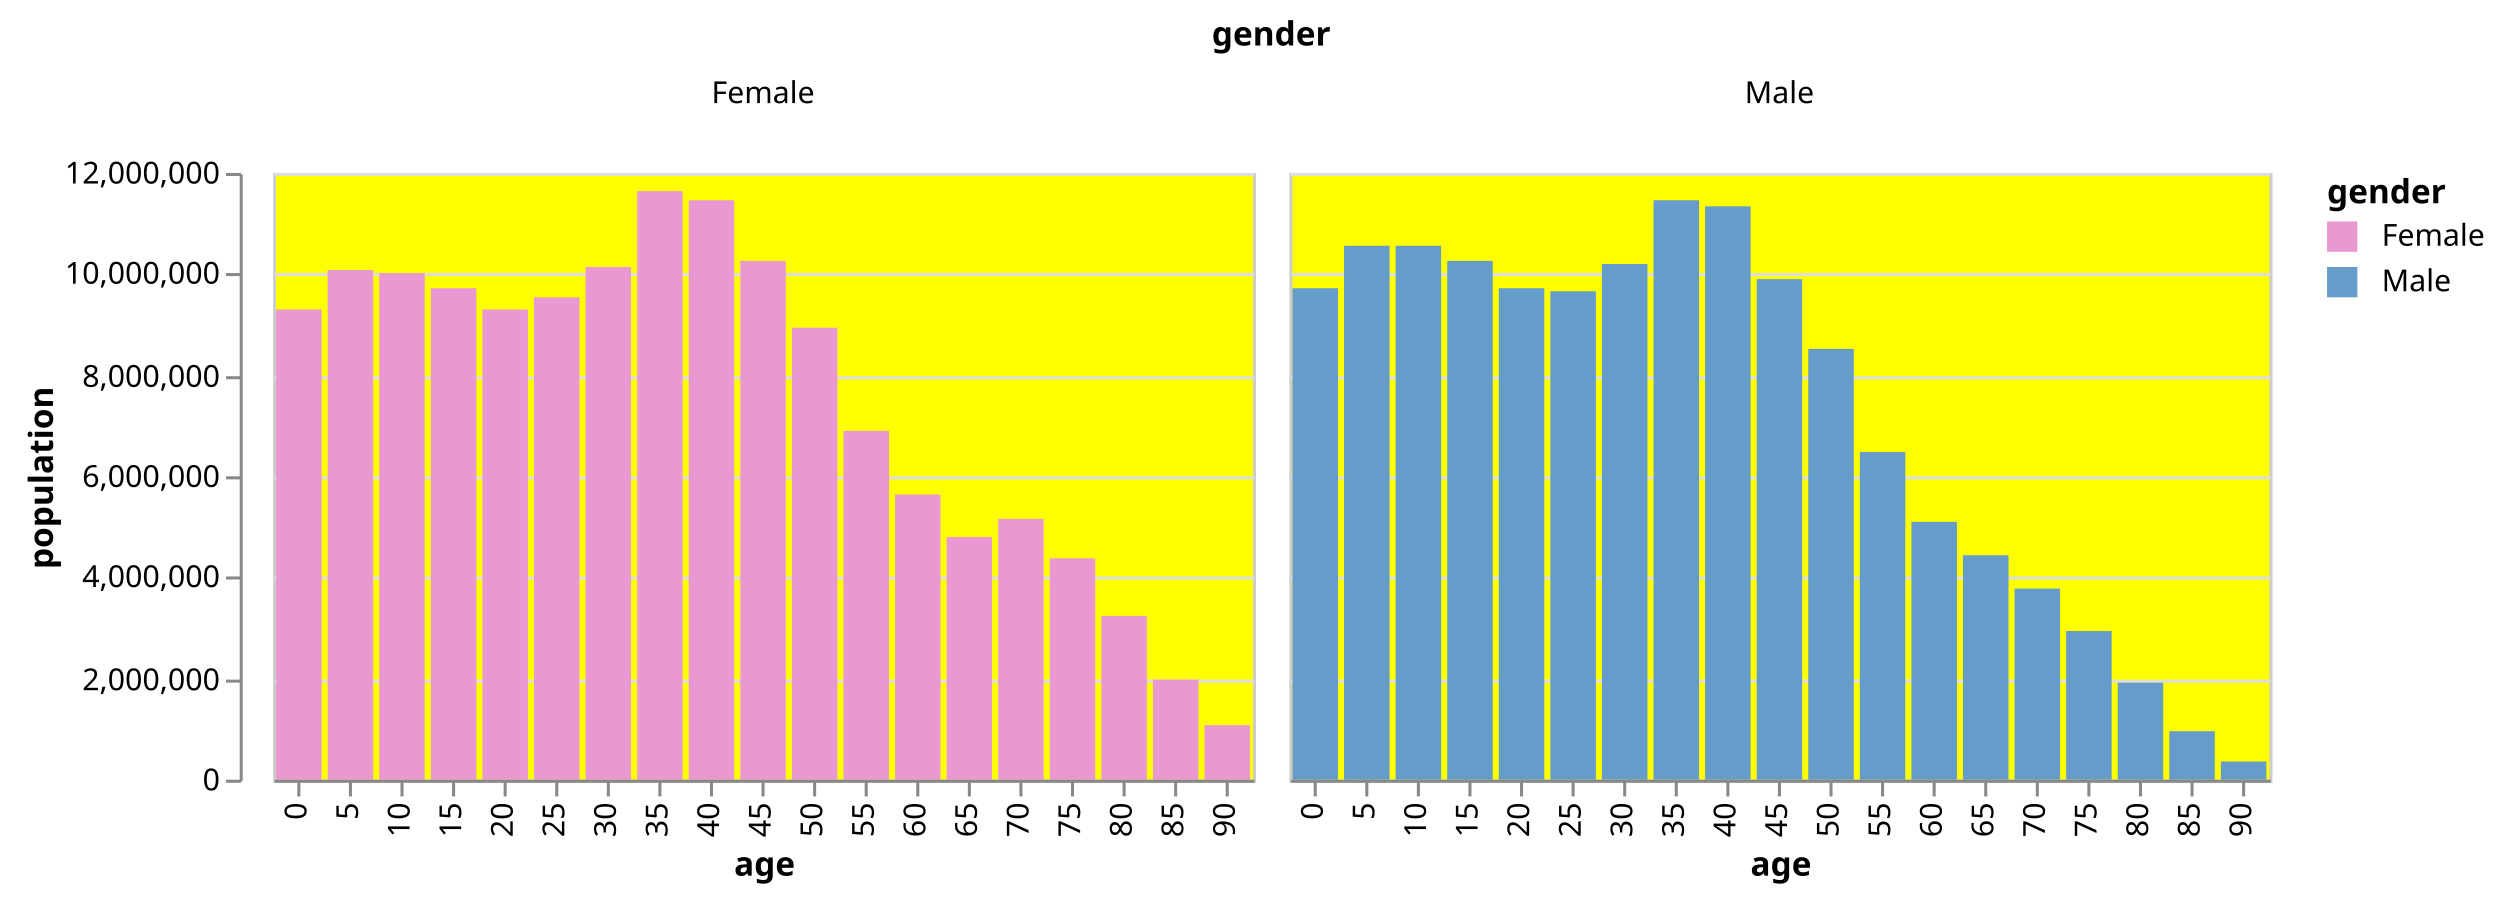
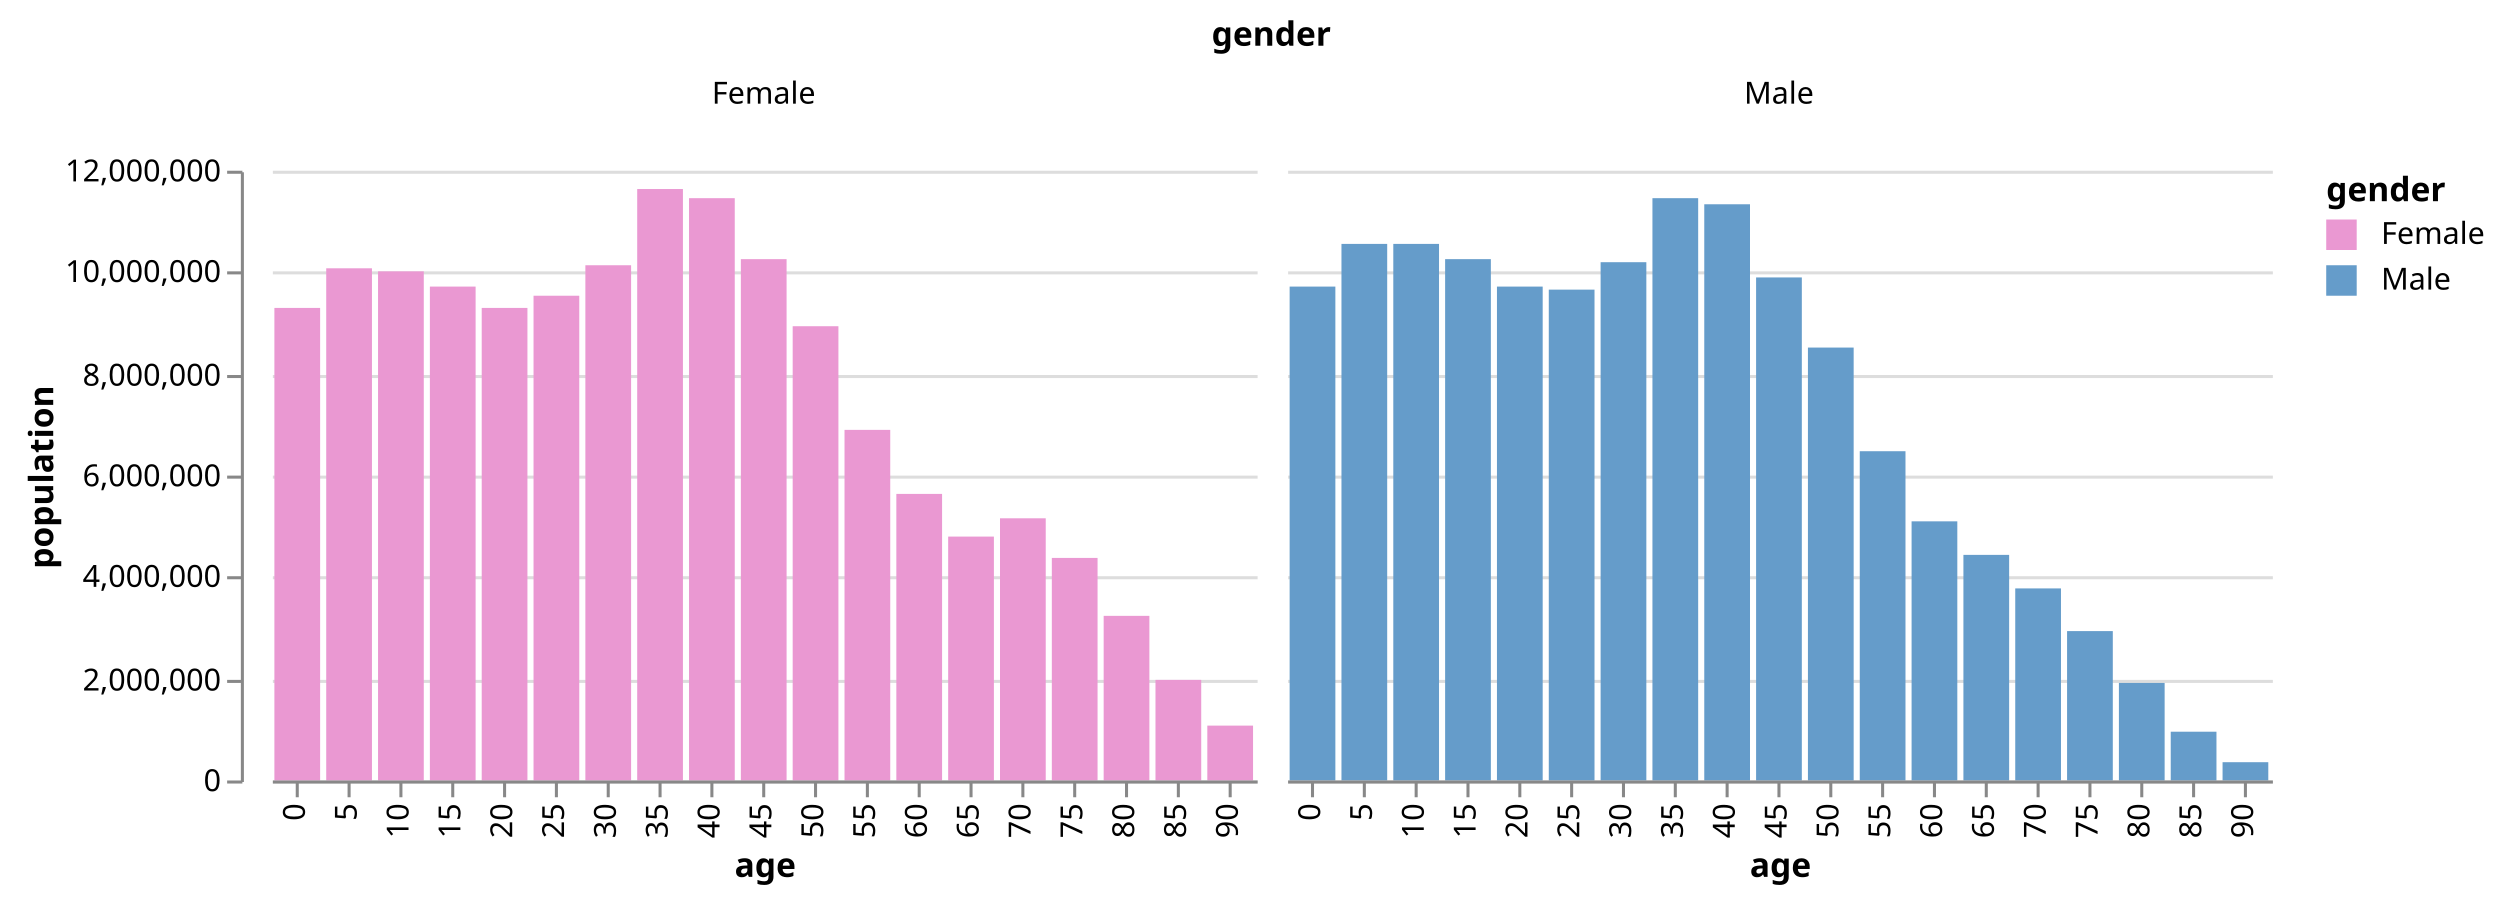
- <svg xmlns="http://www.w3.org/2000/svg" class="marks" width="824" height="298" viewBox="0 0 824 298" version="1.1">
-   <g transform="translate(90,57)">
+ <svg xmlns="http://www.w3.org/2000/svg" class="marks" width="820" height="296" viewBox="0 0 820 296" version="1.1">
+   <g transform="translate(89,56)">
    <g class="mark-group role-frame root">
      <g transform="translate(0,0)">
        <path class="background" d="M0,0h0v0h0Z" style="fill: none;" />
        <g>
          <g class="mark-group role-column-title column_title">
-             <g transform="translate(329,-42)">
+             <g transform="translate(328,-41)">
              <path class="background" d="M0,0h0v0h0Z" style="fill: none;" />
              <g>
                <g class="mark-text role-column-title-text">
                  <text text-anchor="middle" transform="translate(0,0)" style="font: bold 11px sans-serif; fill: black;">gender</text>
                </g>
              </g>
            </g>
          </g>
          <g class="mark-group role-row-header row_header">
-             <g transform="translate(-11,0)">
+             <g transform="translate(-10,0)">
              <path class="background" d="M0,0h0v200h0Z" style="fill: none;" />
              <g>
                <g class="mark-group role-axis">
                  <g transform="translate(0.5,0.5)">
                    <path class="background" d="M0,0h0v0h0Z" style="pointer-events: none; fill: none;" />
                    <g>
                      <g class="mark-rule role-axis-tick" style="pointer-events: none;">
                        <line transform="translate(0,200)" x2="-5" y2="0" style="fill: none; stroke: #888; stroke-width: 1; opacity: 1;" />
                        <line transform="translate(0,167)" x2="-5" y2="0" style="fill: none; stroke: #888; stroke-width: 1; opacity: 1;" />
                        <line transform="translate(0,133)" x2="-5" y2="0" style="fill: none; stroke: #888; stroke-width: 1; opacity: 1;" />
                        <line transform="translate(0,100)" x2="-5" y2="0" style="fill: none; stroke: #888; stroke-width: 1; opacity: 1;" />
                        <line transform="translate(0,67)" x2="-5" y2="0" style="fill: none; stroke: #888; stroke-width: 1; opacity: 1;" />
                        <line transform="translate(0,33)" x2="-5" y2="0" style="fill: none; stroke: #888; stroke-width: 1; opacity: 1;" />
                        <line transform="translate(0,0)" x2="-5" y2="0" style="fill: none; stroke: #888; stroke-width: 1; opacity: 1;" />
                      </g>
                      <g class="mark-text role-axis-label" style="pointer-events: none;">
                        <text text-anchor="end" transform="translate(-7,203)" style="font: 10px sans-serif; fill: #000; opacity: 1;">0</text>
                        <text text-anchor="end" transform="translate(-7,170)" style="font: 10px sans-serif; fill: #000; opacity: 1;">2,000,000</text>
                        <text text-anchor="end" transform="translate(-7,136)" style="font: 10px sans-serif; fill: #000; opacity: 1;">4,000,000</text>
                        <text text-anchor="end" transform="translate(-7,103)" style="font: 10px sans-serif; fill: #000; opacity: 1;">6,000,000</text>
                        <text text-anchor="end" transform="translate(-7,70)" style="font: 10px sans-serif; fill: #000; opacity: 1;">8,000,000</text>
                        <text text-anchor="end" transform="translate(-7,36)" style="font: 10px sans-serif; fill: #000; opacity: 1;">10,000,000</text>
                        <text text-anchor="end" transform="translate(-7,3)" style="font: 10px sans-serif; fill: #000; opacity: 1;">12,000,000</text>
                      </g>
                      <g class="mark-rule role-axis-domain" style="pointer-events: none;">
                        <line transform="translate(0,200)" x2="0" y2="-200" style="fill: none; stroke: #888; stroke-width: 1; opacity: 1;" />
                      </g>
                      <g class="mark-text role-axis-title" style="pointer-events: none;">
                        <text text-anchor="middle" transform="translate(-60.04883,100) rotate(-90) translate(0,-2)" style="font: bold 11px sans-serif; fill: #000; opacity: 1;">population</text>
                      </g>
                    </g>
                  </g>
                </g>
              </g>
            </g>
          </g>
          <g class="mark-group role-column-header column_header">
-             <g transform="translate(0,-11)">
+             <g transform="translate(0,-10)">
              <path class="background" d="M0,0h323v0h-323Z" style="fill: none;" />
              <g>
                <g class="mark-text role-title" style="pointer-events: none;">
                  <text text-anchor="middle" transform="translate(161.5,-12)" style="font: normal 10px sans-serif; fill: #000; opacity: 1;">Female</text>
                </g>
              </g>
            </g>
-             <g transform="translate(335,-11)">
+             <g transform="translate(333,-10)">
              <path class="background" d="M0,0h323v0h-323Z" style="fill: none;" />
              <g>
                <g class="mark-text role-title" style="pointer-events: none;">
                  <text text-anchor="middle" transform="translate(161.5,-12)" style="font: normal 10px sans-serif; fill: #000; opacity: 1;">Male</text>
                </g>
              </g>
            </g>
          </g>
          <g class="mark-group role-scope cell">
            <g transform="translate(0,0)">
-               <path class="background" d="M0.5,0.5h323v200h-323Z" style="fill: yellow; stroke: #ccc;" />
+               <path class="background" d="M0,0h323v200h-323Z" style="fill: none;" />
              <g>
                <g class="mark-group role-axis">
                  <g transform="translate(0.5,0.5)">
                    <path class="background" d="M0,0h0v0h0Z" style="pointer-events: none; fill: none;" />
                    <g>
                      <g class="mark-rule role-axis-grid" style="pointer-events: none;">
                        <line transform="translate(0,200)" x2="323" y2="0" style="fill: none; stroke: #ddd; stroke-width: 1; stroke-dasharray: ; opacity: 1;" />
                        <line transform="translate(0,167)" x2="323" y2="0" style="fill: none; stroke: #ddd; stroke-width: 1; stroke-dasharray: ; opacity: 1;" />
                        <line transform="translate(0,133)" x2="323" y2="0" style="fill: none; stroke: #ddd; stroke-width: 1; stroke-dasharray: ; opacity: 1;" />
                        <line transform="translate(0,100)" x2="323" y2="0" style="fill: none; stroke: #ddd; stroke-width: 1; stroke-dasharray: ; opacity: 1;" />
                        <line transform="translate(0,67)" x2="323" y2="0" style="fill: none; stroke: #ddd; stroke-width: 1; stroke-dasharray: ; opacity: 1;" />
                        <line transform="translate(0,33)" x2="323" y2="0" style="fill: none; stroke: #ddd; stroke-width: 1; stroke-dasharray: ; opacity: 1;" />
                        <line transform="translate(0,0)" x2="323" y2="0" style="fill: none; stroke: #ddd; stroke-width: 1; stroke-dasharray: ; opacity: 1;" />
                      </g>
                    </g>
                  </g>
                </g>
                <g class="mark-rect role-bar child_marks">
                  <path d="M1,45h15v155h-15Z" style="fill: #EA98D2;" />
                  <path d="M18,32h15v168h-15Z" style="fill: #EA98D2;" />
                  <path d="M35,33h15v167h-15Z" style="fill: #EA98D2;" />
                  <path d="M52,38h15v162h-15Z" style="fill: #EA98D2;" />
                  <path d="M69,45h15v155h-15Z" style="fill: #EA98D2;" />
                  <path d="M86,41h15v159h-15Z" style="fill: #EA98D2;" />
                  <path d="M103,31h15v169h-15Z" style="fill: #EA98D2;" />
                  <path d="M120,6h15v194h-15Z" style="fill: #EA98D2;" />
                  <path d="M137,9h15v191h-15Z" style="fill: #EA98D2;" />
                  <path d="M154,29h15v171h-15Z" style="fill: #EA98D2;" />
                  <path d="M171,51h15v149h-15Z" style="fill: #EA98D2;" />
                  <path d="M188,85h15v115h-15Z" style="fill: #EA98D2;" />
                  <path d="M205,106h15v94h-15Z" style="fill: #EA98D2;" />
                  <path d="M222,120h15v80h-15Z" style="fill: #EA98D2;" />
                  <path d="M239,114h15v86h-15Z" style="fill: #EA98D2;" />
                  <path d="M256,127h15v73h-15Z" style="fill: #EA98D2;" />
                  <path d="M273,146h15v54h-15Z" style="fill: #EA98D2;" />
                  <path d="M290,167h15v33h-15Z" style="fill: #EA98D2;" />
                  <path d="M307,182h15v18h-15Z" style="fill: #EA98D2;" />
                </g>
                <g class="mark-group role-axis">
                  <g transform="translate(0.5,200.5)">
                    <path class="background" d="M0,0h0v0h0Z" style="pointer-events: none; fill: none;" />
                    <g>
                      <g class="mark-rule role-axis-tick" style="pointer-events: none;">
                        <line transform="translate(8,0)" x2="0" y2="5" style="fill: none; stroke: #888; stroke-width: 1; opacity: 1;" />
                        <line transform="translate(25,0)" x2="0" y2="5" style="fill: none; stroke: #888; stroke-width: 1; opacity: 1;" />
                        <line transform="translate(42,0)" x2="0" y2="5" style="fill: none; stroke: #888; stroke-width: 1; opacity: 1;" />
                        <line transform="translate(59,0)" x2="0" y2="5" style="fill: none; stroke: #888; stroke-width: 1; opacity: 1;" />
                        <line transform="translate(76,0)" x2="0" y2="5" style="fill: none; stroke: #888; stroke-width: 1; opacity: 1;" />
                        <line transform="translate(93,0)" x2="0" y2="5" style="fill: none; stroke: #888; stroke-width: 1; opacity: 1;" />
                        <line transform="translate(110,0)" x2="0" y2="5" style="fill: none; stroke: #888; stroke-width: 1; opacity: 1;" />
                        <line transform="translate(127,0)" x2="0" y2="5" style="fill: none; stroke: #888; stroke-width: 1; opacity: 1;" />
                        <line transform="translate(144,0)" x2="0" y2="5" style="fill: none; stroke: #888; stroke-width: 1; opacity: 1;" />
                        <line transform="translate(161,0)" x2="0" y2="5" style="fill: none; stroke: #888; stroke-width: 1; opacity: 1;" />
                        <line transform="translate(178,0)" x2="0" y2="5" style="fill: none; stroke: #888; stroke-width: 1; opacity: 1;" />
                        <line transform="translate(195,0)" x2="0" y2="5" style="fill: none; stroke: #888; stroke-width: 1; opacity: 1;" />
                        <line transform="translate(212,0)" x2="0" y2="5" style="fill: none; stroke: #888; stroke-width: 1; opacity: 1;" />
                        <line transform="translate(229,0)" x2="0" y2="5" style="fill: none; stroke: #888; stroke-width: 1; opacity: 1;" />
                        <line transform="translate(246,0)" x2="0" y2="5" style="fill: none; stroke: #888; stroke-width: 1; opacity: 1;" />
                        <line transform="translate(263,0)" x2="0" y2="5" style="fill: none; stroke: #888; stroke-width: 1; opacity: 1;" />
                        <line transform="translate(280,0)" x2="0" y2="5" style="fill: none; stroke: #888; stroke-width: 1; opacity: 1;" />
                        <line transform="translate(297,0)" x2="0" y2="5" style="fill: none; stroke: #888; stroke-width: 1; opacity: 1;" />
                        <line transform="translate(314,0)" x2="0" y2="5" style="fill: none; stroke: #888; stroke-width: 1; opacity: 1;" />
                      </g>
                      <g class="mark-text role-axis-label" style="pointer-events: none;">
                        <text text-anchor="end" transform="translate(7.5,7) rotate(270) translate(0,3)" style="font: 10px sans-serif; fill: #000; opacity: 1;">0</text>
                        <text text-anchor="end" transform="translate(24.5,7) rotate(270) translate(0,3)" style="font: 10px sans-serif; fill: #000; opacity: 1;">5</text>
                        <text text-anchor="end" transform="translate(41.5,7) rotate(270) translate(0,3)" style="font: 10px sans-serif; fill: #000; opacity: 1;">10</text>
                        <text text-anchor="end" transform="translate(58.5,7) rotate(270) translate(0,3)" style="font: 10px sans-serif; fill: #000; opacity: 1;">15</text>
                        <text text-anchor="end" transform="translate(75.5,7) rotate(270) translate(0,3)" style="font: 10px sans-serif; fill: #000; opacity: 1;">20</text>
                        <text text-anchor="end" transform="translate(92.5,7) rotate(270) translate(0,3)" style="font: 10px sans-serif; fill: #000; opacity: 1;">25</text>
                        <text text-anchor="end" transform="translate(109.5,7) rotate(270) translate(0,3)" style="font: 10px sans-serif; fill: #000; opacity: 1;">30</text>
                        <text text-anchor="end" transform="translate(126.5,7) rotate(270) translate(0,3)" style="font: 10px sans-serif; fill: #000; opacity: 1;">35</text>
                        <text text-anchor="end" transform="translate(143.5,7) rotate(270) translate(0,3)" style="font: 10px sans-serif; fill: #000; opacity: 1;">40</text>
                        <text text-anchor="end" transform="translate(160.5,7) rotate(270) translate(0,3)" style="font: 10px sans-serif; fill: #000; opacity: 1;">45</text>
                        <text text-anchor="end" transform="translate(177.5,7) rotate(270) translate(0,3)" style="font: 10px sans-serif; fill: #000; opacity: 1;">50</text>
                        <text text-anchor="end" transform="translate(194.5,7) rotate(270) translate(0,3)" style="font: 10px sans-serif; fill: #000; opacity: 1;">55</text>
                        <text text-anchor="end" transform="translate(211.5,7) rotate(270) translate(0,3)" style="font: 10px sans-serif; fill: #000; opacity: 1;">60</text>
                        <text text-anchor="end" transform="translate(228.5,7) rotate(270) translate(0,3)" style="font: 10px sans-serif; fill: #000; opacity: 1;">65</text>
                        <text text-anchor="end" transform="translate(245.5,7) rotate(270) translate(0,3)" style="font: 10px sans-serif; fill: #000; opacity: 1;">70</text>
                        <text text-anchor="end" transform="translate(262.5,7) rotate(270) translate(0,3)" style="font: 10px sans-serif; fill: #000; opacity: 1;">75</text>
                        <text text-anchor="end" transform="translate(279.5,7) rotate(270) translate(0,3)" style="font: 10px sans-serif; fill: #000; opacity: 1;">80</text>
                        <text text-anchor="end" transform="translate(296.5,7) rotate(270) translate(0,3)" style="font: 10px sans-serif; fill: #000; opacity: 1;">85</text>
                        <text text-anchor="end" transform="translate(313.5,7) rotate(270) translate(0,3)" style="font: 10px sans-serif; fill: #000; opacity: 1;">90</text>
                      </g>
                      <g class="mark-rule role-axis-domain" style="pointer-events: none;">
                        <line transform="translate(0,0)" x2="323" y2="0" style="fill: none; stroke: #888; stroke-width: 1; opacity: 1;" />
                      </g>
                      <g class="mark-text role-axis-title" style="pointer-events: none;">
                        <text text-anchor="middle" transform="translate(161.5,31.12305)" style="font: bold 11px sans-serif; fill: #000; opacity: 1;">age</text>
                      </g>
                    </g>
                  </g>
                </g>
              </g>
            </g>
-             <g transform="translate(335,0)">
-               <path class="background" d="M0.5,0.5h323v200h-323Z" style="fill: yellow; stroke: #ccc;" />
+             <g transform="translate(333,0)">
+               <path class="background" d="M0,0h323v200h-323Z" style="fill: none;" />
              <g>
                <g class="mark-group role-axis">
                  <g transform="translate(0.5,0.5)">
                    <path class="background" d="M0,0h0v0h0Z" style="pointer-events: none; fill: none;" />
                    <g>
                      <g class="mark-rule role-axis-grid" style="pointer-events: none;">
                        <line transform="translate(0,200)" x2="323" y2="0" style="fill: none; stroke: #ddd; stroke-width: 1; stroke-dasharray: ; opacity: 1;" />
                        <line transform="translate(0,167)" x2="323" y2="0" style="fill: none; stroke: #ddd; stroke-width: 1; stroke-dasharray: ; opacity: 1;" />
                        <line transform="translate(0,133)" x2="323" y2="0" style="fill: none; stroke: #ddd; stroke-width: 1; stroke-dasharray: ; opacity: 1;" />
                        <line transform="translate(0,100)" x2="323" y2="0" style="fill: none; stroke: #ddd; stroke-width: 1; stroke-dasharray: ; opacity: 1;" />
                        <line transform="translate(0,67)" x2="323" y2="0" style="fill: none; stroke: #ddd; stroke-width: 1; stroke-dasharray: ; opacity: 1;" />
                        <line transform="translate(0,33)" x2="323" y2="0" style="fill: none; stroke: #ddd; stroke-width: 1; stroke-dasharray: ; opacity: 1;" />
                        <line transform="translate(0,0)" x2="323" y2="0" style="fill: none; stroke: #ddd; stroke-width: 1; stroke-dasharray: ; opacity: 1;" />
                      </g>
                    </g>
                  </g>
                </g>
                <g class="mark-rect role-bar child_marks">
                  <path d="M1,38h15v162h-15Z" style="fill: #659CCA;" />
                  <path d="M18,24h15v176h-15Z" style="fill: #659CCA;" />
                  <path d="M35,24h15v176h-15Z" style="fill: #659CCA;" />
                  <path d="M52,29h15v171h-15Z" style="fill: #659CCA;" />
                  <path d="M69,38h15v162h-15Z" style="fill: #659CCA;" />
                  <path d="M86,39h15v161h-15Z" style="fill: #659CCA;" />
                  <path d="M103,30h15v170h-15Z" style="fill: #659CCA;" />
                  <path d="M120,9h15v191h-15Z" style="fill: #659CCA;" />
                  <path d="M137,11h15v189h-15Z" style="fill: #659CCA;" />
                  <path d="M154,35h15v165h-15Z" style="fill: #659CCA;" />
                  <path d="M171,58h15v142h-15Z" style="fill: #659CCA;" />
                  <path d="M188,92h15v108h-15Z" style="fill: #659CCA;" />
                  <path d="M205,115h15v85h-15Z" style="fill: #659CCA;" />
                  <path d="M222,126h15v74h-15Z" style="fill: #659CCA;" />
                  <path d="M239,137h15v63h-15Z" style="fill: #659CCA;" />
                  <path d="M256,151h15v49h-15Z" style="fill: #659CCA;" />
                  <path d="M273,168h15v32h-15Z" style="fill: #659CCA;" />
                  <path d="M290,184h15v16h-15Z" style="fill: #659CCA;" />
                  <path d="M307,194h15v6h-15Z" style="fill: #659CCA;" />
                </g>
                <g class="mark-group role-axis">
                  <g transform="translate(0.5,200.5)">
                    <path class="background" d="M0,0h0v0h0Z" style="pointer-events: none; fill: none;" />
                    <g>
                      <g class="mark-rule role-axis-tick" style="pointer-events: none;">
                        <line transform="translate(8,0)" x2="0" y2="5" style="fill: none; stroke: #888; stroke-width: 1; opacity: 1;" />
                        <line transform="translate(25,0)" x2="0" y2="5" style="fill: none; stroke: #888; stroke-width: 1; opacity: 1;" />
                        <line transform="translate(42,0)" x2="0" y2="5" style="fill: none; stroke: #888; stroke-width: 1; opacity: 1;" />
                        <line transform="translate(59,0)" x2="0" y2="5" style="fill: none; stroke: #888; stroke-width: 1; opacity: 1;" />
                        <line transform="translate(76,0)" x2="0" y2="5" style="fill: none; stroke: #888; stroke-width: 1; opacity: 1;" />
                        <line transform="translate(93,0)" x2="0" y2="5" style="fill: none; stroke: #888; stroke-width: 1; opacity: 1;" />
                        <line transform="translate(110,0)" x2="0" y2="5" style="fill: none; stroke: #888; stroke-width: 1; opacity: 1;" />
                        <line transform="translate(127,0)" x2="0" y2="5" style="fill: none; stroke: #888; stroke-width: 1; opacity: 1;" />
                        <line transform="translate(144,0)" x2="0" y2="5" style="fill: none; stroke: #888; stroke-width: 1; opacity: 1;" />
                        <line transform="translate(161,0)" x2="0" y2="5" style="fill: none; stroke: #888; stroke-width: 1; opacity: 1;" />
                        <line transform="translate(178,0)" x2="0" y2="5" style="fill: none; stroke: #888; stroke-width: 1; opacity: 1;" />
                        <line transform="translate(195,0)" x2="0" y2="5" style="fill: none; stroke: #888; stroke-width: 1; opacity: 1;" />
                        <line transform="translate(212,0)" x2="0" y2="5" style="fill: none; stroke: #888; stroke-width: 1; opacity: 1;" />
                        <line transform="translate(229,0)" x2="0" y2="5" style="fill: none; stroke: #888; stroke-width: 1; opacity: 1;" />
                        <line transform="translate(246,0)" x2="0" y2="5" style="fill: none; stroke: #888; stroke-width: 1; opacity: 1;" />
                        <line transform="translate(263,0)" x2="0" y2="5" style="fill: none; stroke: #888; stroke-width: 1; opacity: 1;" />
                        <line transform="translate(280,0)" x2="0" y2="5" style="fill: none; stroke: #888; stroke-width: 1; opacity: 1;" />
                        <line transform="translate(297,0)" x2="0" y2="5" style="fill: none; stroke: #888; stroke-width: 1; opacity: 1;" />
                        <line transform="translate(314,0)" x2="0" y2="5" style="fill: none; stroke: #888; stroke-width: 1; opacity: 1;" />
                      </g>
                      <g class="mark-text role-axis-label" style="pointer-events: none;">
                        <text text-anchor="end" transform="translate(7.5,7) rotate(270) translate(0,3)" style="font: 10px sans-serif; fill: #000; opacity: 1;">0</text>
                        <text text-anchor="end" transform="translate(24.5,7) rotate(270) translate(0,3)" style="font: 10px sans-serif; fill: #000; opacity: 1;">5</text>
                        <text text-anchor="end" transform="translate(41.5,7) rotate(270) translate(0,3)" style="font: 10px sans-serif; fill: #000; opacity: 1;">10</text>
                        <text text-anchor="end" transform="translate(58.5,7) rotate(270) translate(0,3)" style="font: 10px sans-serif; fill: #000; opacity: 1;">15</text>
                        <text text-anchor="end" transform="translate(75.5,7) rotate(270) translate(0,3)" style="font: 10px sans-serif; fill: #000; opacity: 1;">20</text>
                        <text text-anchor="end" transform="translate(92.5,7) rotate(270) translate(0,3)" style="font: 10px sans-serif; fill: #000; opacity: 1;">25</text>
                        <text text-anchor="end" transform="translate(109.5,7) rotate(270) translate(0,3)" style="font: 10px sans-serif; fill: #000; opacity: 1;">30</text>
                        <text text-anchor="end" transform="translate(126.5,7) rotate(270) translate(0,3)" style="font: 10px sans-serif; fill: #000; opacity: 1;">35</text>
                        <text text-anchor="end" transform="translate(143.5,7) rotate(270) translate(0,3)" style="font: 10px sans-serif; fill: #000; opacity: 1;">40</text>
                        <text text-anchor="end" transform="translate(160.5,7) rotate(270) translate(0,3)" style="font: 10px sans-serif; fill: #000; opacity: 1;">45</text>
                        <text text-anchor="end" transform="translate(177.5,7) rotate(270) translate(0,3)" style="font: 10px sans-serif; fill: #000; opacity: 1;">50</text>
                        <text text-anchor="end" transform="translate(194.5,7) rotate(270) translate(0,3)" style="font: 10px sans-serif; fill: #000; opacity: 1;">55</text>
                        <text text-anchor="end" transform="translate(211.5,7) rotate(270) translate(0,3)" style="font: 10px sans-serif; fill: #000; opacity: 1;">60</text>
                        <text text-anchor="end" transform="translate(228.5,7) rotate(270) translate(0,3)" style="font: 10px sans-serif; fill: #000; opacity: 1;">65</text>
                        <text text-anchor="end" transform="translate(245.5,7) rotate(270) translate(0,3)" style="font: 10px sans-serif; fill: #000; opacity: 1;">70</text>
                        <text text-anchor="end" transform="translate(262.5,7) rotate(270) translate(0,3)" style="font: 10px sans-serif; fill: #000; opacity: 1;">75</text>
                        <text text-anchor="end" transform="translate(279.5,7) rotate(270) translate(0,3)" style="font: 10px sans-serif; fill: #000; opacity: 1;">80</text>
                        <text text-anchor="end" transform="translate(296.5,7) rotate(270) translate(0,3)" style="font: 10px sans-serif; fill: #000; opacity: 1;">85</text>
                        <text text-anchor="end" transform="translate(313.5,7) rotate(270) translate(0,3)" style="font: 10px sans-serif; fill: #000; opacity: 1;">90</text>
                      </g>
                      <g class="mark-rule role-axis-domain" style="pointer-events: none;">
                        <line transform="translate(0,0)" x2="323" y2="0" style="fill: none; stroke: #888; stroke-width: 1; opacity: 1;" />
                      </g>
                      <g class="mark-text role-axis-title" style="pointer-events: none;">
                        <text text-anchor="middle" transform="translate(161.5,31.12305)" style="font: bold 11px sans-serif; fill: #000; opacity: 1;">age</text>
                      </g>
                    </g>
                  </g>
                </g>
              </g>
            </g>
          </g>
          <g class="mark-group role-legend">
-             <g transform="translate(677,0)">
+             <g transform="translate(674,0)">
              <path class="background" d="M0,0h52v41h-52Z" style="pointer-events: none; fill: none;" />
              <g>
                <g class="mark-group role-legend-entry">
                  <g transform="translate(0,16)">
                    <path class="background" d="M0,0h0v0h0Z" style="pointer-events: none; fill: none;" />
                    <g>
                      <g class="mark-symbol role-legend-symbol" style="pointer-events: none;">
                        <path transform="translate(5,5)" d="M-5,-5h10v10h-10Z" style="fill: #EA98D2; stroke-width: 1.5; opacity: 1;" />
                        <path transform="translate(5,20)" d="M-5,-5h10v10h-10Z" style="fill: #659CCA; stroke-width: 1.5; opacity: 1;" />
                      </g>
                      <g class="mark-text role-legend-label" style="pointer-events: none;">
                        <text text-anchor="start" transform="translate(18,8)" style="font: 10px sans-serif; fill: #000; opacity: 1;">Female</text>
                        <text text-anchor="start" transform="translate(18,23)" style="font: 10px sans-serif; fill: #000; opacity: 1;">Male</text>
                      </g>
                    </g>
                  </g>
                </g>
                <g class="mark-text role-legend-title" style="pointer-events: none;">
                  <text text-anchor="start" transform="translate(0,10)" style="font: bold 11px sans-serif; fill: #000; opacity: 1;">gender</text>
                </g>
              </g>
            </g>
          </g>
        </g>
      </g>
    </g>
  </g>
</svg>
